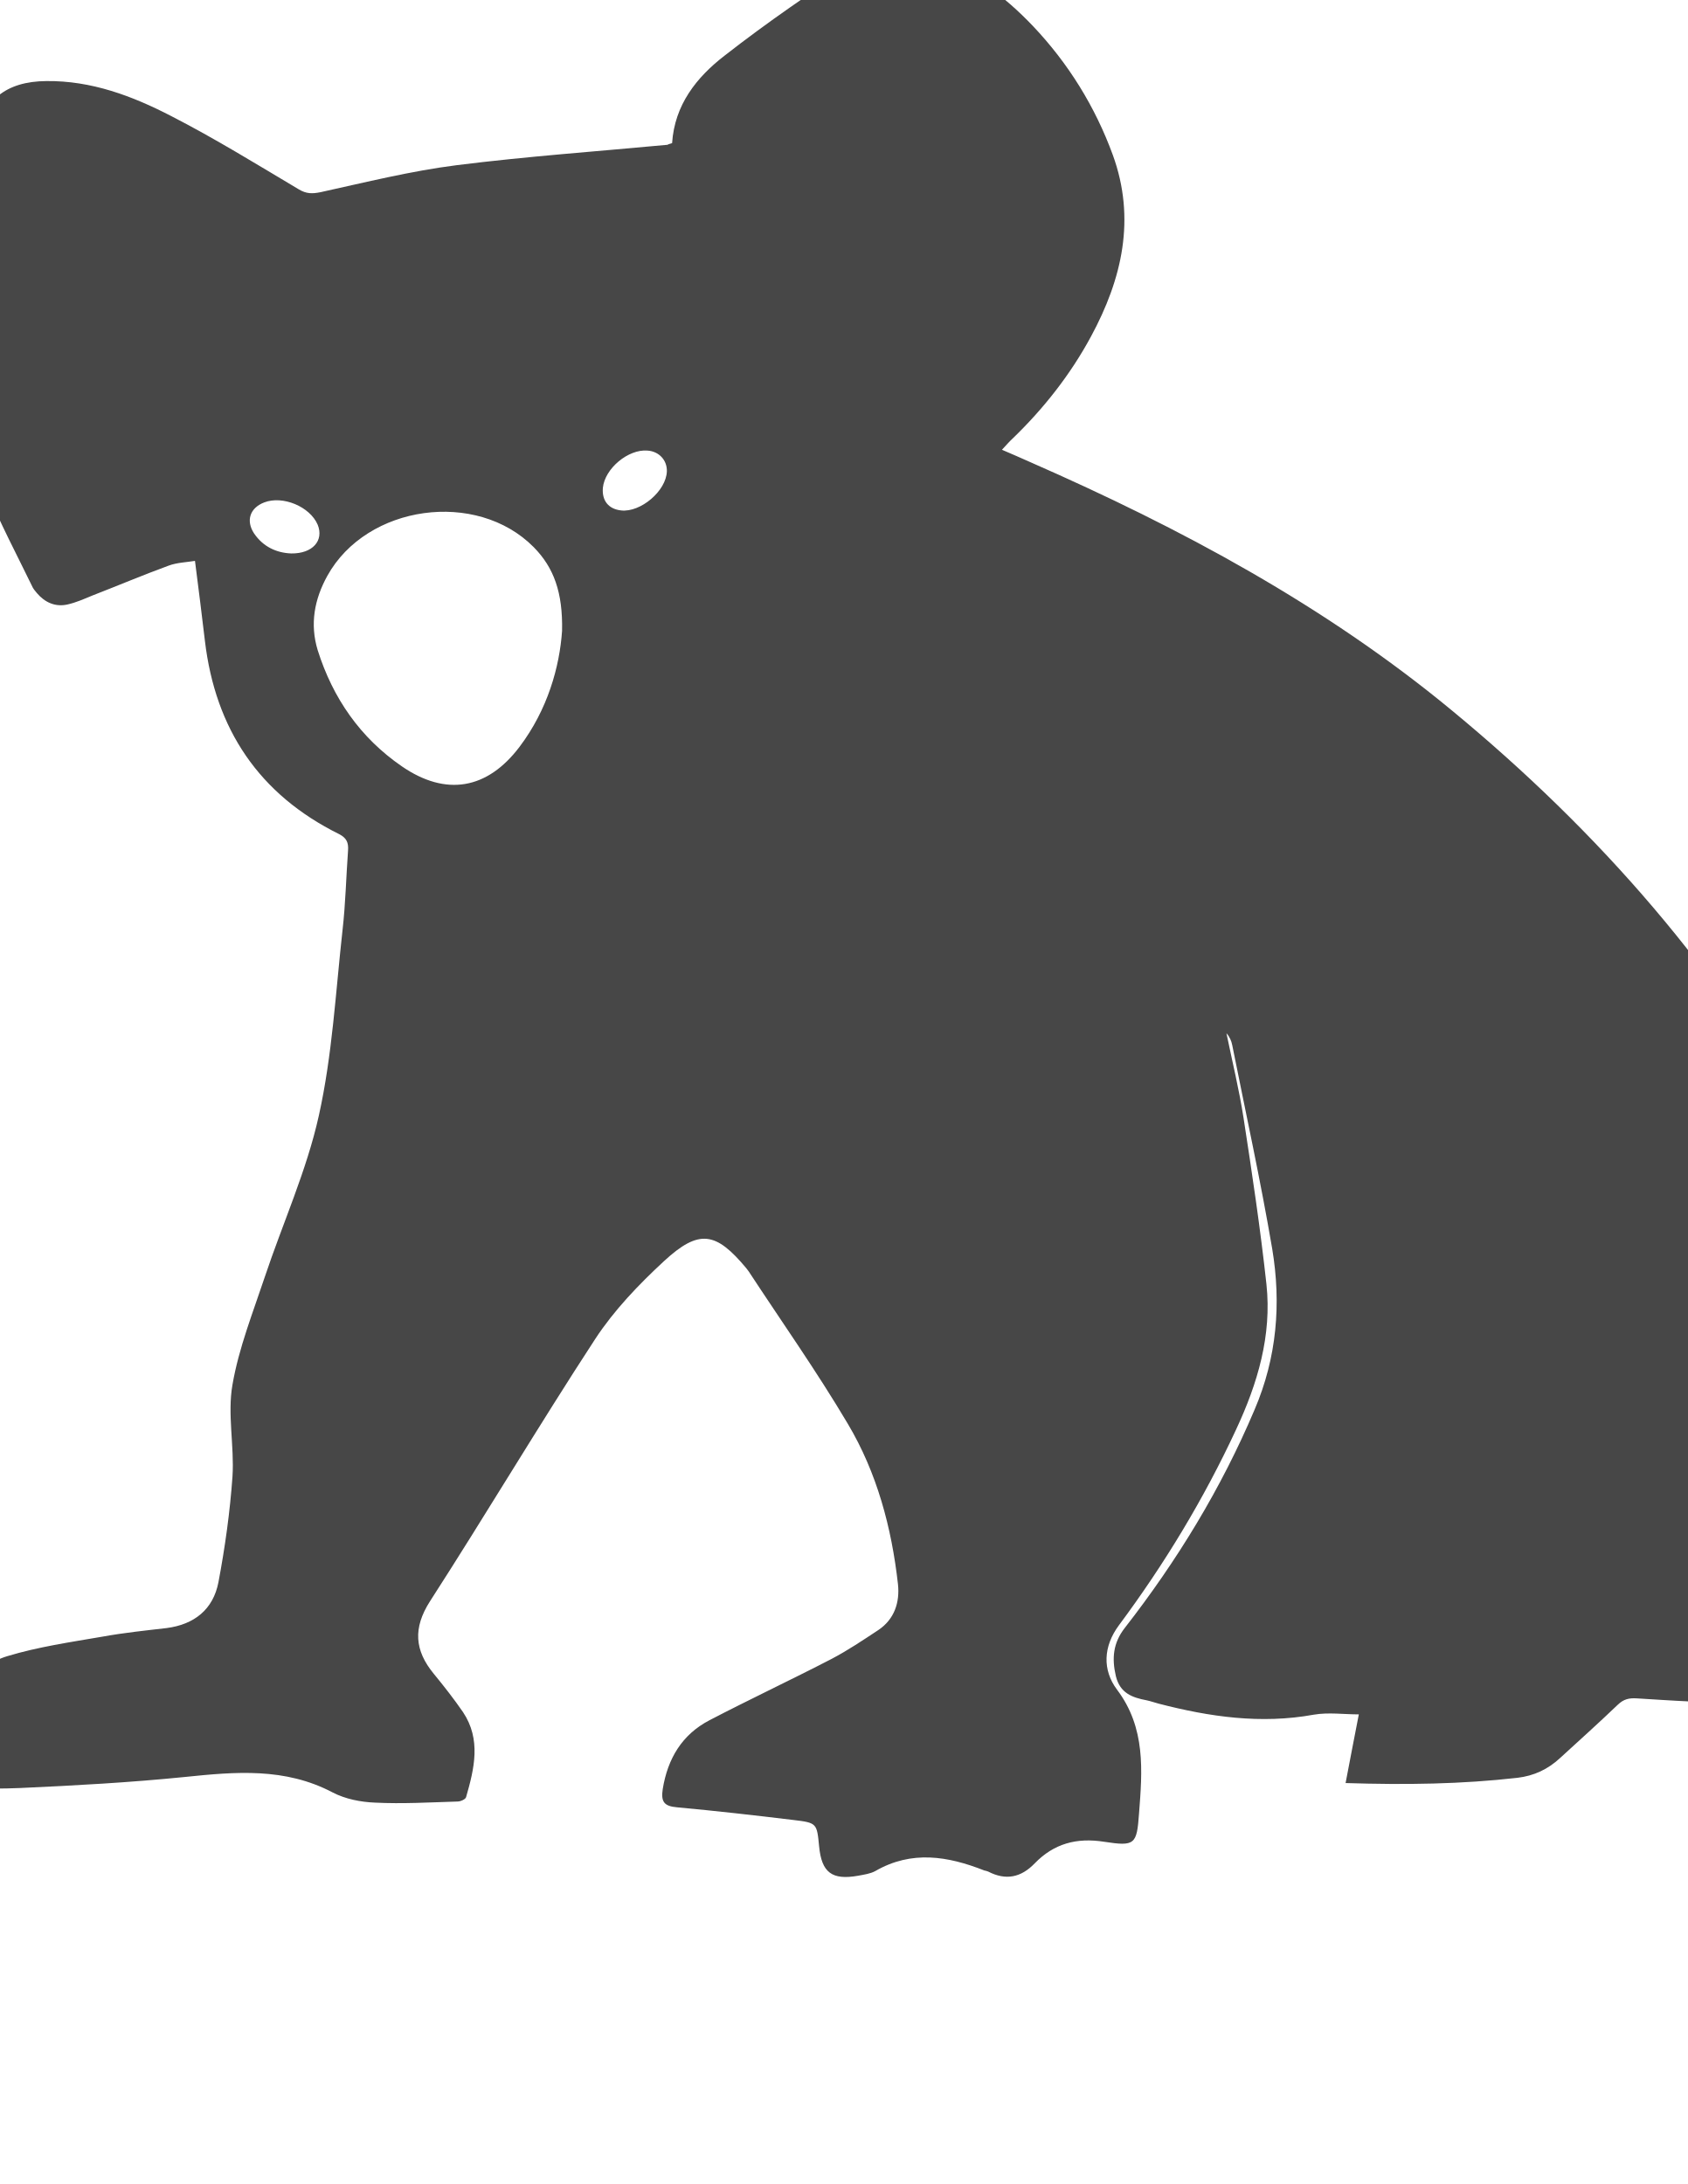
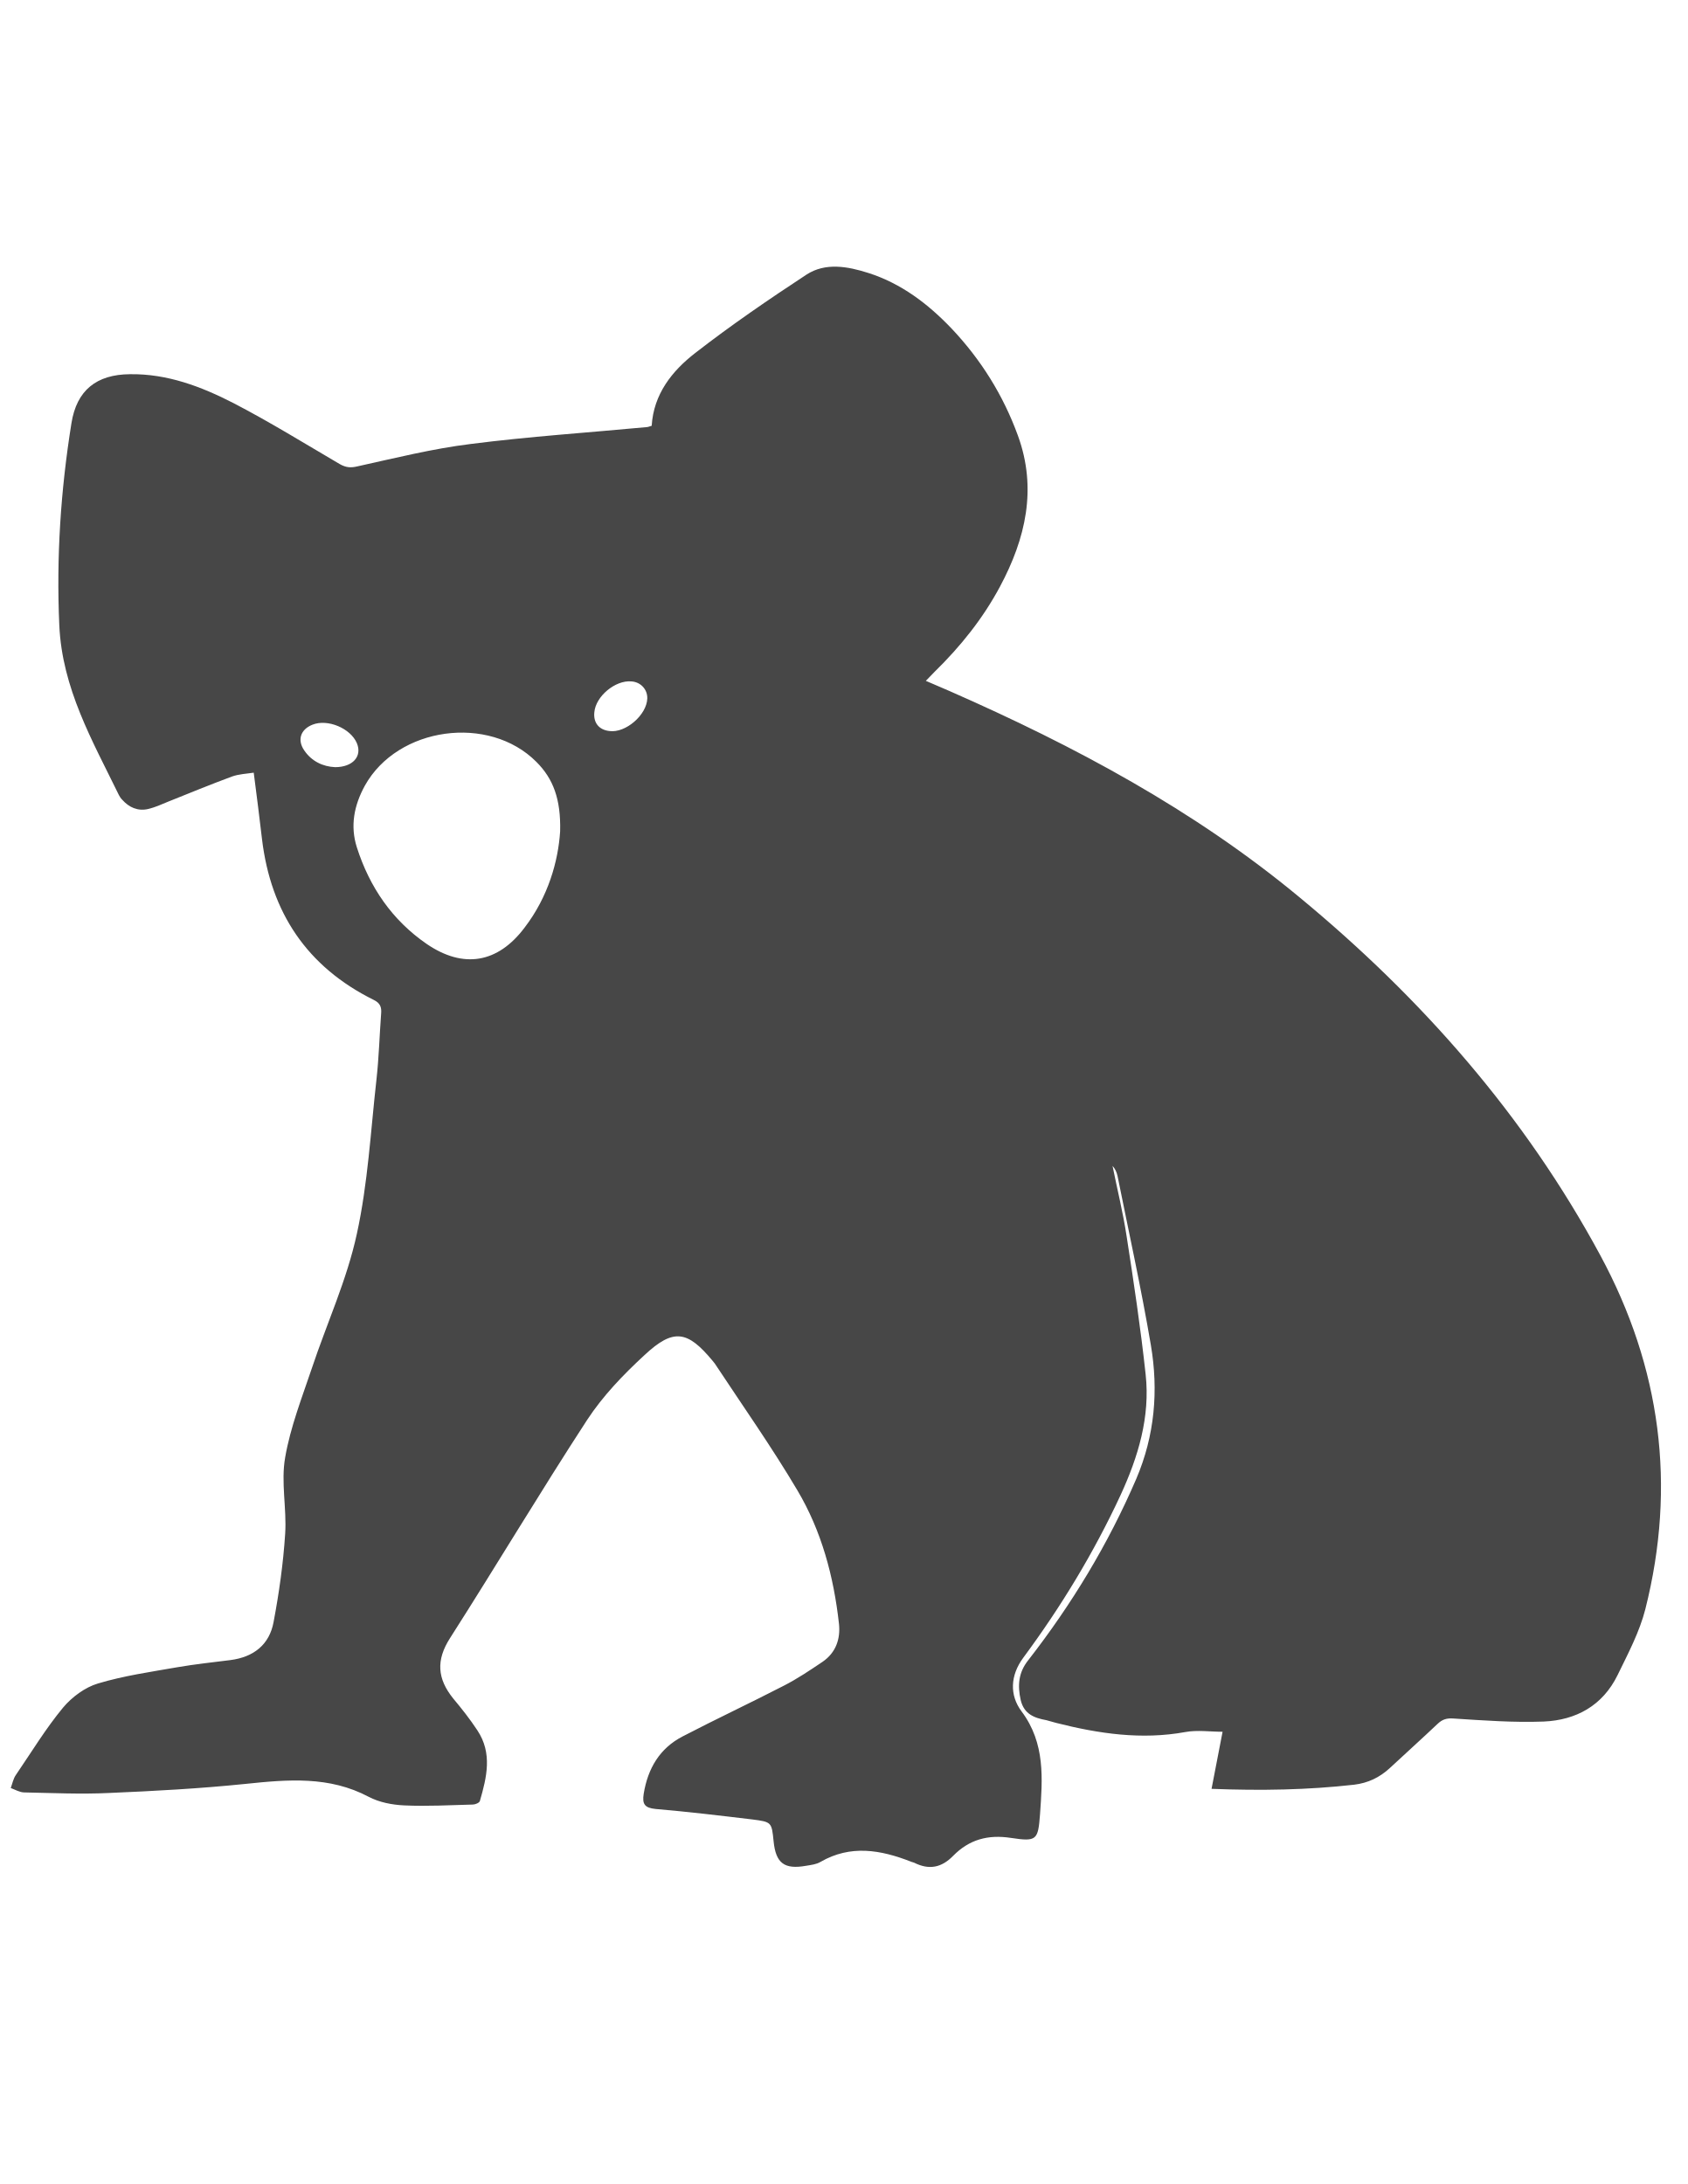
<svg xmlns="http://www.w3.org/2000/svg" version="1.1" id="Layer_1" x="0px" y="0px" viewBox="0 0 612 792" style="enable-background:new 0 0 612 792;" xml:space="preserve">
  <style type="text/css">
	.st0{fill:#474747;}
</style>
  <g>
-     <path class="st0" d="M243.7,51.9c0.9-13.9,8.9-23.9,19-31.7C278.3,8,294.7-3.2,311.2-14c8.3-5.4,18-3.7,27.1-0.8   c14.3,4.6,25.9,13.4,36.2,24.2c12.9,13.6,22.6,29.3,29,46.8c8.4,23.1,3.4,44.9-7.9,65.8c-7.5,13.9-17.2,26.2-28.5,37.1   c-1.2,1.1-2.3,2.4-3.8,4c3.7,1.6,7,3,10.3,4.5c54.5,23.9,106.7,51.9,152.8,90c53.3,44,98.3,95.2,131.3,156.3   c26.4,48.8,33.2,100.4,19.6,154.2c-2.5,10-7.5,19.5-12.1,28.9c-6.5,13.2-18.1,19.6-32.3,20.2c-13.1,0.5-26.2-0.5-39.3-1.3   c-3-0.2-4.9,0.3-7,2.3c-6.9,6.6-13.9,12.9-20.9,19.3c-4.4,4.1-9.5,6.5-15.5,7.2c-20.2,2.3-40.4,2.6-62.3,1.9   c1.7-8.8,3.2-16.8,4.8-24.9c-5.4,0-11-0.8-16.3,0.1c-19.2,3.5-37.8,0.8-56.3-4c-1.5-0.4-2.9-0.9-4.3-1.2c-5.3-1-9.7-2.6-11.2-8.8   c-1.5-6.4-1-12,3.2-17.4c19-24.4,35-50.6,47.1-79.2c8.1-18.9,9.7-38.5,6.4-58.3c-4.2-24.7-9.6-49.3-14.5-73.9   c-0.3-1.5-0.9-3-2.1-4.3c2.1,10.2,4.6,20.4,6.2,30.7c3.1,20.1,6.1,40.1,8.3,60.3c2,18.6-3.2,36-11,52.7c-11.7,25.2-26,48.8-42.5,71   c-5.7,7.7-6,16.2-0.7,23.3c10.5,13.9,9.2,29.5,8,45c-0.8,11.2-1.5,11.9-12.6,10.2c-10.1-1.6-18.3,0.7-25.2,7.8   c-5,5.2-10.5,6.3-16.9,3c-0.4-0.2-1-0.3-1.4-0.4c-13.2-5.2-26.3-7.4-39.5,0.2c-1.8,1-4.1,1.3-6.2,1.7c-9.5,1.7-13.3-1.1-14.2-10.7   c-0.8-8.3-0.8-8.5-9.3-9.5c-14-1.7-28.1-3.3-42.2-4.6c-4.7-0.4-5.9-2-5.2-6.6c1.8-11.1,7-19.8,17-25c14.6-7.6,29.5-14.6,44.2-22.2   c5.9-3.1,11.4-6.8,17-10.5c5.8-3.9,7.8-10,7.1-16.6c-2.3-20.5-7.6-40.4-18.2-58.2c-11.2-18.9-23.9-36.9-35.9-55.2   c-0.3-0.4-0.6-0.8-0.9-1.2c-11-13.2-17.1-14.3-29.8-2.6c-9.2,8.5-18.2,17.9-25,28.3c-20.5,31.4-39.6,63.6-59.9,95.1   c-6.2,9.7-5.6,17.8,1.4,26.3c3.7,4.5,7.3,9.1,10.6,13.9c6.6,9.9,4.1,20.4,1.1,30.8c-0.2,0.8-2,1.6-3.1,1.6c-10,0.3-20,0.9-29.9,0.4   c-5.2-0.2-10.8-1.3-15.4-3.7c-17.3-9.1-35.2-7.5-53.6-5.6c-19.8,2-39.8,3.1-59.7,4c-12.3,0.5-24.6,0-36.9-0.2c-2,0-3.9-1.2-5.9-1.9   c0.7-1.9,1.1-4.1,2.3-5.8c6.7-9.9,13-20.2,20.6-29.4c3.8-4.6,9.5-8.8,15.2-10.5c11.2-3.4,23-5.1,34.6-7.1   c7.7-1.4,15.5-2.2,23.2-3.1c10.1-1.3,16.9-6.8,18.8-16.6c2.4-12.7,4.2-25.6,5.1-38.4c0.7-11.1-1.9-22.6,0-33.3   c2.3-13.3,7.4-26.1,11.7-39c6.5-19.5,15.2-38.6,19.6-58.5c4.9-22,6.1-44.8,8.6-67.3c1.1-9.6,1.3-19.3,2-28.9   c0.2-2.8-0.5-4.5-3.2-5.9c-29.1-14.4-44.9-38.1-48.7-70.1c-1.1-9.4-2.3-18.8-3.6-29c-3.1,0.5-6.5,0.6-9.5,1.7   c-9.3,3.4-18.5,7.3-27.8,10.9c-2.9,1.2-5.8,2.5-8.9,3.2c-4.4,1-8.2-0.7-11.1-4.1c-0.5-0.6-1.1-1.3-1.5-2   c-11.5-23.7-24.8-46.5-26-74.2c-1.3-29.6,0.6-58.9,5.3-88.1c2.3-14.4,10.9-21.3,25.6-21.4c16.3-0.2,31.2,5.4,45.3,12.7   c15.8,8.1,31,17.5,46.3,26.6c2.7,1.6,4.8,1.6,7.8,1c16.4-3.6,32.8-7.7,49.4-9.8c25.4-3.2,51-5,76.5-7.4   C242.1,52.4,242.6,52.2,243.7,51.9z M203.8,228.8c0.3-14-3-23-10.3-30.4c-20.7-20.9-60.5-15.4-74.8,10.4c-4.7,8.5-6.4,17.5-3.5,27   c5.5,17.4,15.4,31.7,30.5,42.1c16,11,31,8.4,42.7-7.1C198.6,257.3,202.9,241.8,203.8,228.8z M105.6,200.7   c7.8,0.1,11.9-4.7,9.6-10.4c-2.8-6.6-12.7-10.7-19.4-8.1c-5.2,2-6.7,6.6-3.7,11.2C95.4,198.3,100.3,200.5,105.6,200.7z    M241.8,170.9c0.1-4-2.8-7.2-7-7.5c-7-0.6-15.5,6.5-16.2,13.5c-0.4,4.6,2,7.7,6.6,8.2C232.3,185.9,241.6,178,241.8,170.9z" />
+     <path class="st0" d="M236.3,154.4c0.7-11.5,7.4-19.9,15.8-26.4c13-10.1,26.6-19.4,40.3-28.4c6.9-4.5,15-3,22.5-0.6   c11.9,3.8,21.6,11.2,30.1,20.1c10.7,11.3,18.8,24.3,24.1,38.9c7,19.2,2.8,37.3-6.5,54.7c-6.2,11.6-14.3,21.7-23.7,30.9   c-1,1-1.9,2-3.2,3.3c3.1,1.3,5.8,2.5,8.6,3.7c45.3,19.9,88.7,43.1,126.9,74.8c44.3,36.6,81.7,79.1,109.1,129.9   c21.9,40.6,27.6,83.4,16.3,128.2c-2.1,8.3-6.3,16.2-10.1,24c-5.4,11-15,16.3-26.8,16.8c-10.9,0.4-21.8-0.4-32.6-1.1   c-2.5-0.2-4.1,0.3-5.8,1.9c-5.7,5.4-11.6,10.7-17.4,16.1c-3.7,3.4-7.9,5.4-12.9,6c-16.8,1.9-33.6,2.2-51.7,1.5   c1.4-7.3,2.7-13.9,4-20.7c-4.5,0-9.2-0.7-13.5,0.1c-15.9,2.9-31.4,0.6-46.8-3.3c-1.2-0.3-2.4-0.7-3.6-1c-4.4-0.8-8.1-2.2-9.3-7.3   c-1.2-5.3-0.8-10,2.7-14.4c15.8-20.3,29-42.1,39.2-65.8c6.7-15.7,8.1-32,5.3-48.5c-3.5-20.6-8-41-12.1-61.4   c-0.3-1.3-0.8-2.5-1.8-3.6c1.7,8.5,3.8,16.9,5.1,25.5c2.6,16.7,5.1,33.4,6.9,50.1c1.7,15.4-2.7,29.9-9.1,43.8   c-9.7,20.9-21.6,40.5-35.3,59c-4.7,6.4-5,13.5-0.6,19.4c8.7,11.6,7.6,24.5,6.7,37.4c-0.7,9.3-1.2,9.9-10.5,8.5   c-8.4-1.3-15.2,0.6-21,6.5c-4.2,4.3-8.7,5.2-14.1,2.5c-0.4-0.2-0.8-0.2-1.2-0.4c-11-4.3-21.9-6.2-32.8,0.1   c-1.5,0.9-3.4,1.1-5.2,1.4c-7.9,1.4-11-0.9-11.8-8.9c-0.7-6.9-0.7-7-7.7-7.9c-11.7-1.4-23.4-2.8-35.1-3.8c-3.9-0.4-4.9-1.7-4.3-5.5   c1.5-9.2,5.8-16.5,14.1-20.8c12.1-6.3,24.5-12.1,36.7-18.4c4.9-2.5,9.5-5.6,14.1-8.7c4.8-3.3,6.5-8.3,5.9-13.8   c-1.9-17.1-6.3-33.6-15.1-48.4c-9.3-15.7-19.8-30.6-29.9-45.9c-0.2-0.3-0.5-0.6-0.8-1c-9.1-11-14.2-11.9-24.7-2.1   c-7.7,7.1-15.1,14.8-20.8,23.5c-17,26.1-32.9,52.8-49.7,79.1c-5.2,8.1-4.6,14.8,1.1,21.9c3.1,3.7,6.1,7.5,8.8,11.6   c5.5,8.3,3.4,17,0.9,25.6c-0.2,0.7-1.7,1.3-2.6,1.3c-8.3,0.2-16.6,0.7-24.9,0.3c-4.3-0.2-9-1.1-12.8-3.1   c-14.3-7.6-29.3-6.3-44.6-4.7c-16.5,1.7-33.1,2.6-49.6,3.3c-10.2,0.5-20.5,0-30.7-0.2c-1.6,0-3.3-1-4.9-1.6   c0.6-1.6,0.9-3.4,1.9-4.8c5.6-8.2,10.8-16.8,17.1-24.4c3.2-3.8,7.9-7.3,12.6-8.7c9.3-2.8,19.1-4.2,28.8-5.9   c6.4-1.1,12.9-1.8,19.3-2.6c8.4-1.1,14.1-5.6,15.6-13.8c2-10.6,3.5-21.2,4.2-32c0.6-9.2-1.6-18.7,0-27.7c1.9-11,6.1-21.7,9.7-32.4   c5.4-16.2,12.7-32,16.3-48.7c4-18.3,5-37.2,7.1-55.9c0.9-8,1.1-16,1.7-24c0.2-2.3-0.4-3.8-2.7-4.9c-24.2-12-37.3-31.7-40.5-58.3   c-0.9-7.8-1.9-15.6-3-24.1c-2.6,0.4-5.4,0.5-7.9,1.4c-7.8,2.9-15.4,6-23.1,9.1c-2.4,1-4.8,2.1-7.4,2.7c-3.7,0.8-6.8-0.6-9.3-3.4   c-0.5-0.5-0.9-1.1-1.2-1.7c-9.6-19.7-20.6-38.7-21.6-61.6c-1.1-24.6,0.5-48.9,4.4-73.2c1.9-12,9.1-17.7,21.2-17.8   c13.6-0.2,25.9,4.5,37.6,10.5c13.1,6.8,25.7,14.6,38.5,22.1c2.3,1.3,4,1.4,6.5,0.8c13.6-3,27.2-6.4,41-8.1   c21.1-2.7,42.4-4.1,63.6-6.1C234.9,154.9,235.3,154.7,236.3,154.4z M203.1,301.5c0.3-11.7-2.5-19.1-8.6-25.2   c-17.2-17.3-50.3-12.8-62.2,8.6c-3.9,7.1-5.4,14.6-2.9,22.4c4.6,14.4,12.8,26.4,25.3,35c13.3,9.1,25.8,7,35.5-5.9   C198.8,325.2,202.4,312.3,203.1,301.5z M121.5,278.2c6.4,0,9.9-3.9,7.9-8.7c-2.3-5.4-10.6-8.9-16.1-6.7c-4.3,1.7-5.6,5.5-3,9.3   C113,276.1,117.1,278,121.5,278.2z M234.7,253.3c0.1-3.3-2.4-6-5.8-6.2c-5.8-0.5-12.9,5.4-13.4,11.2c-0.4,3.8,1.7,6.4,5.5,6.8   C226.8,265.9,234.5,259.3,234.7,253.3z" />
  </g>
</svg>
